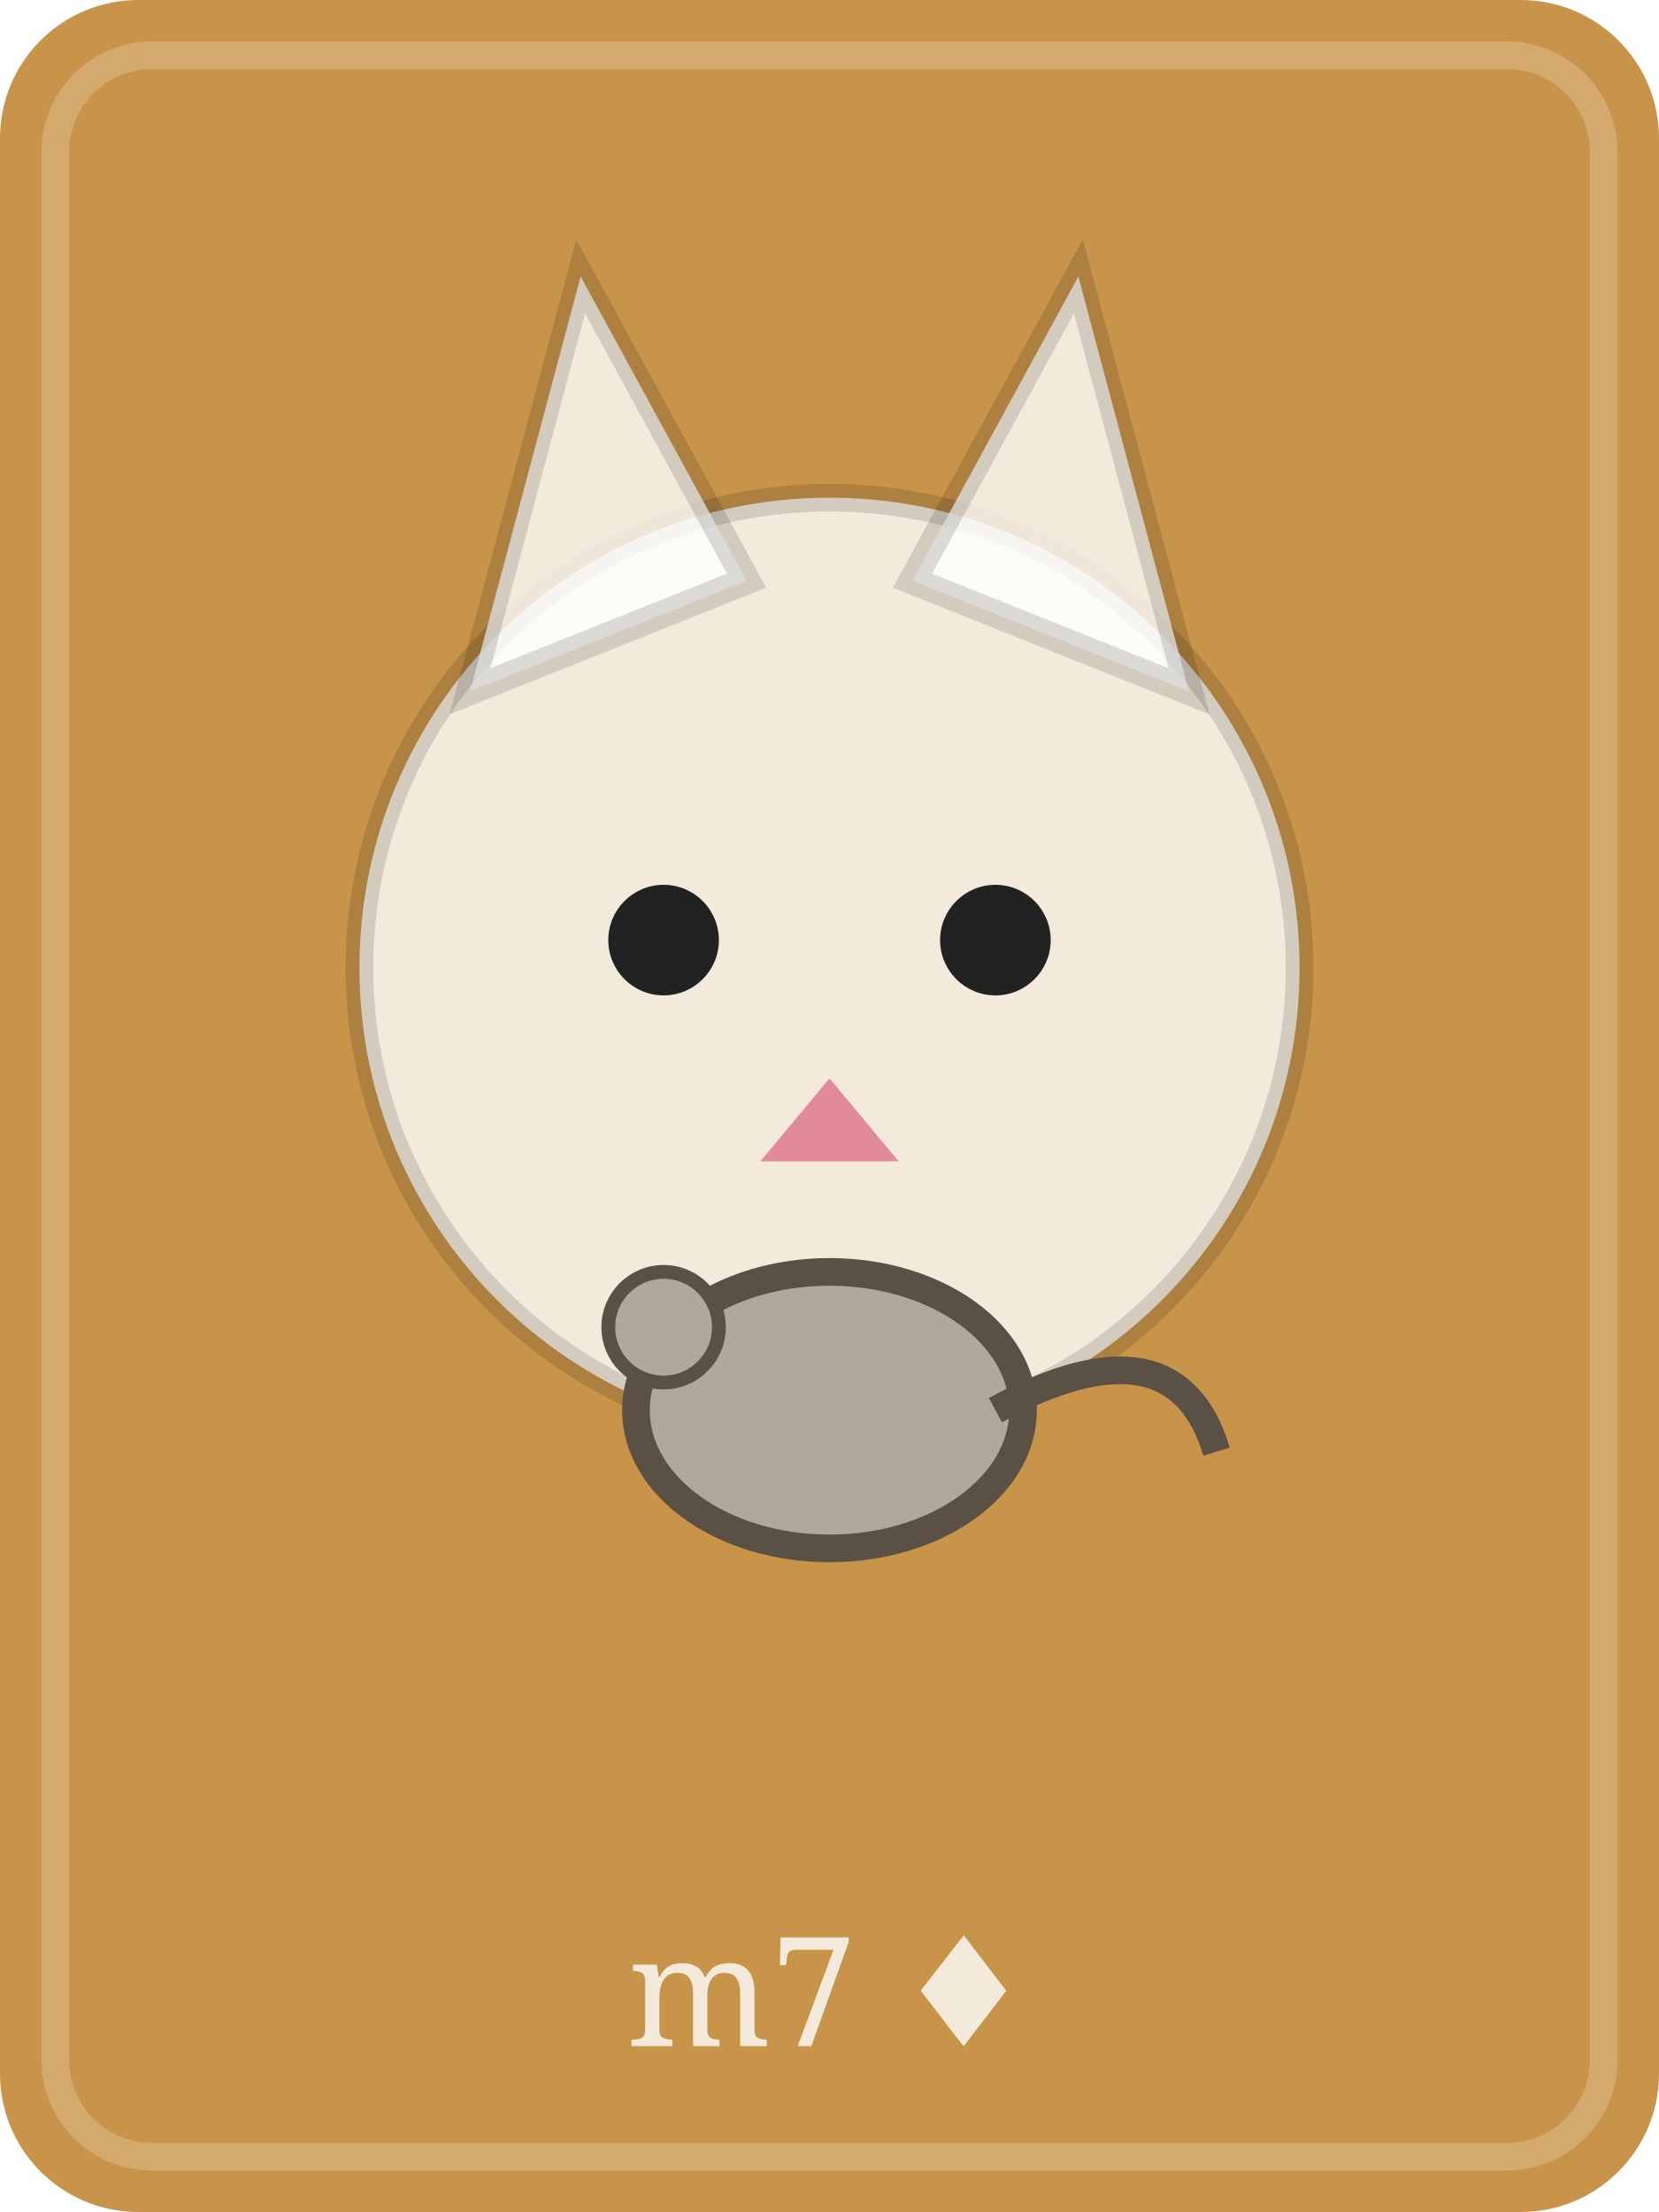
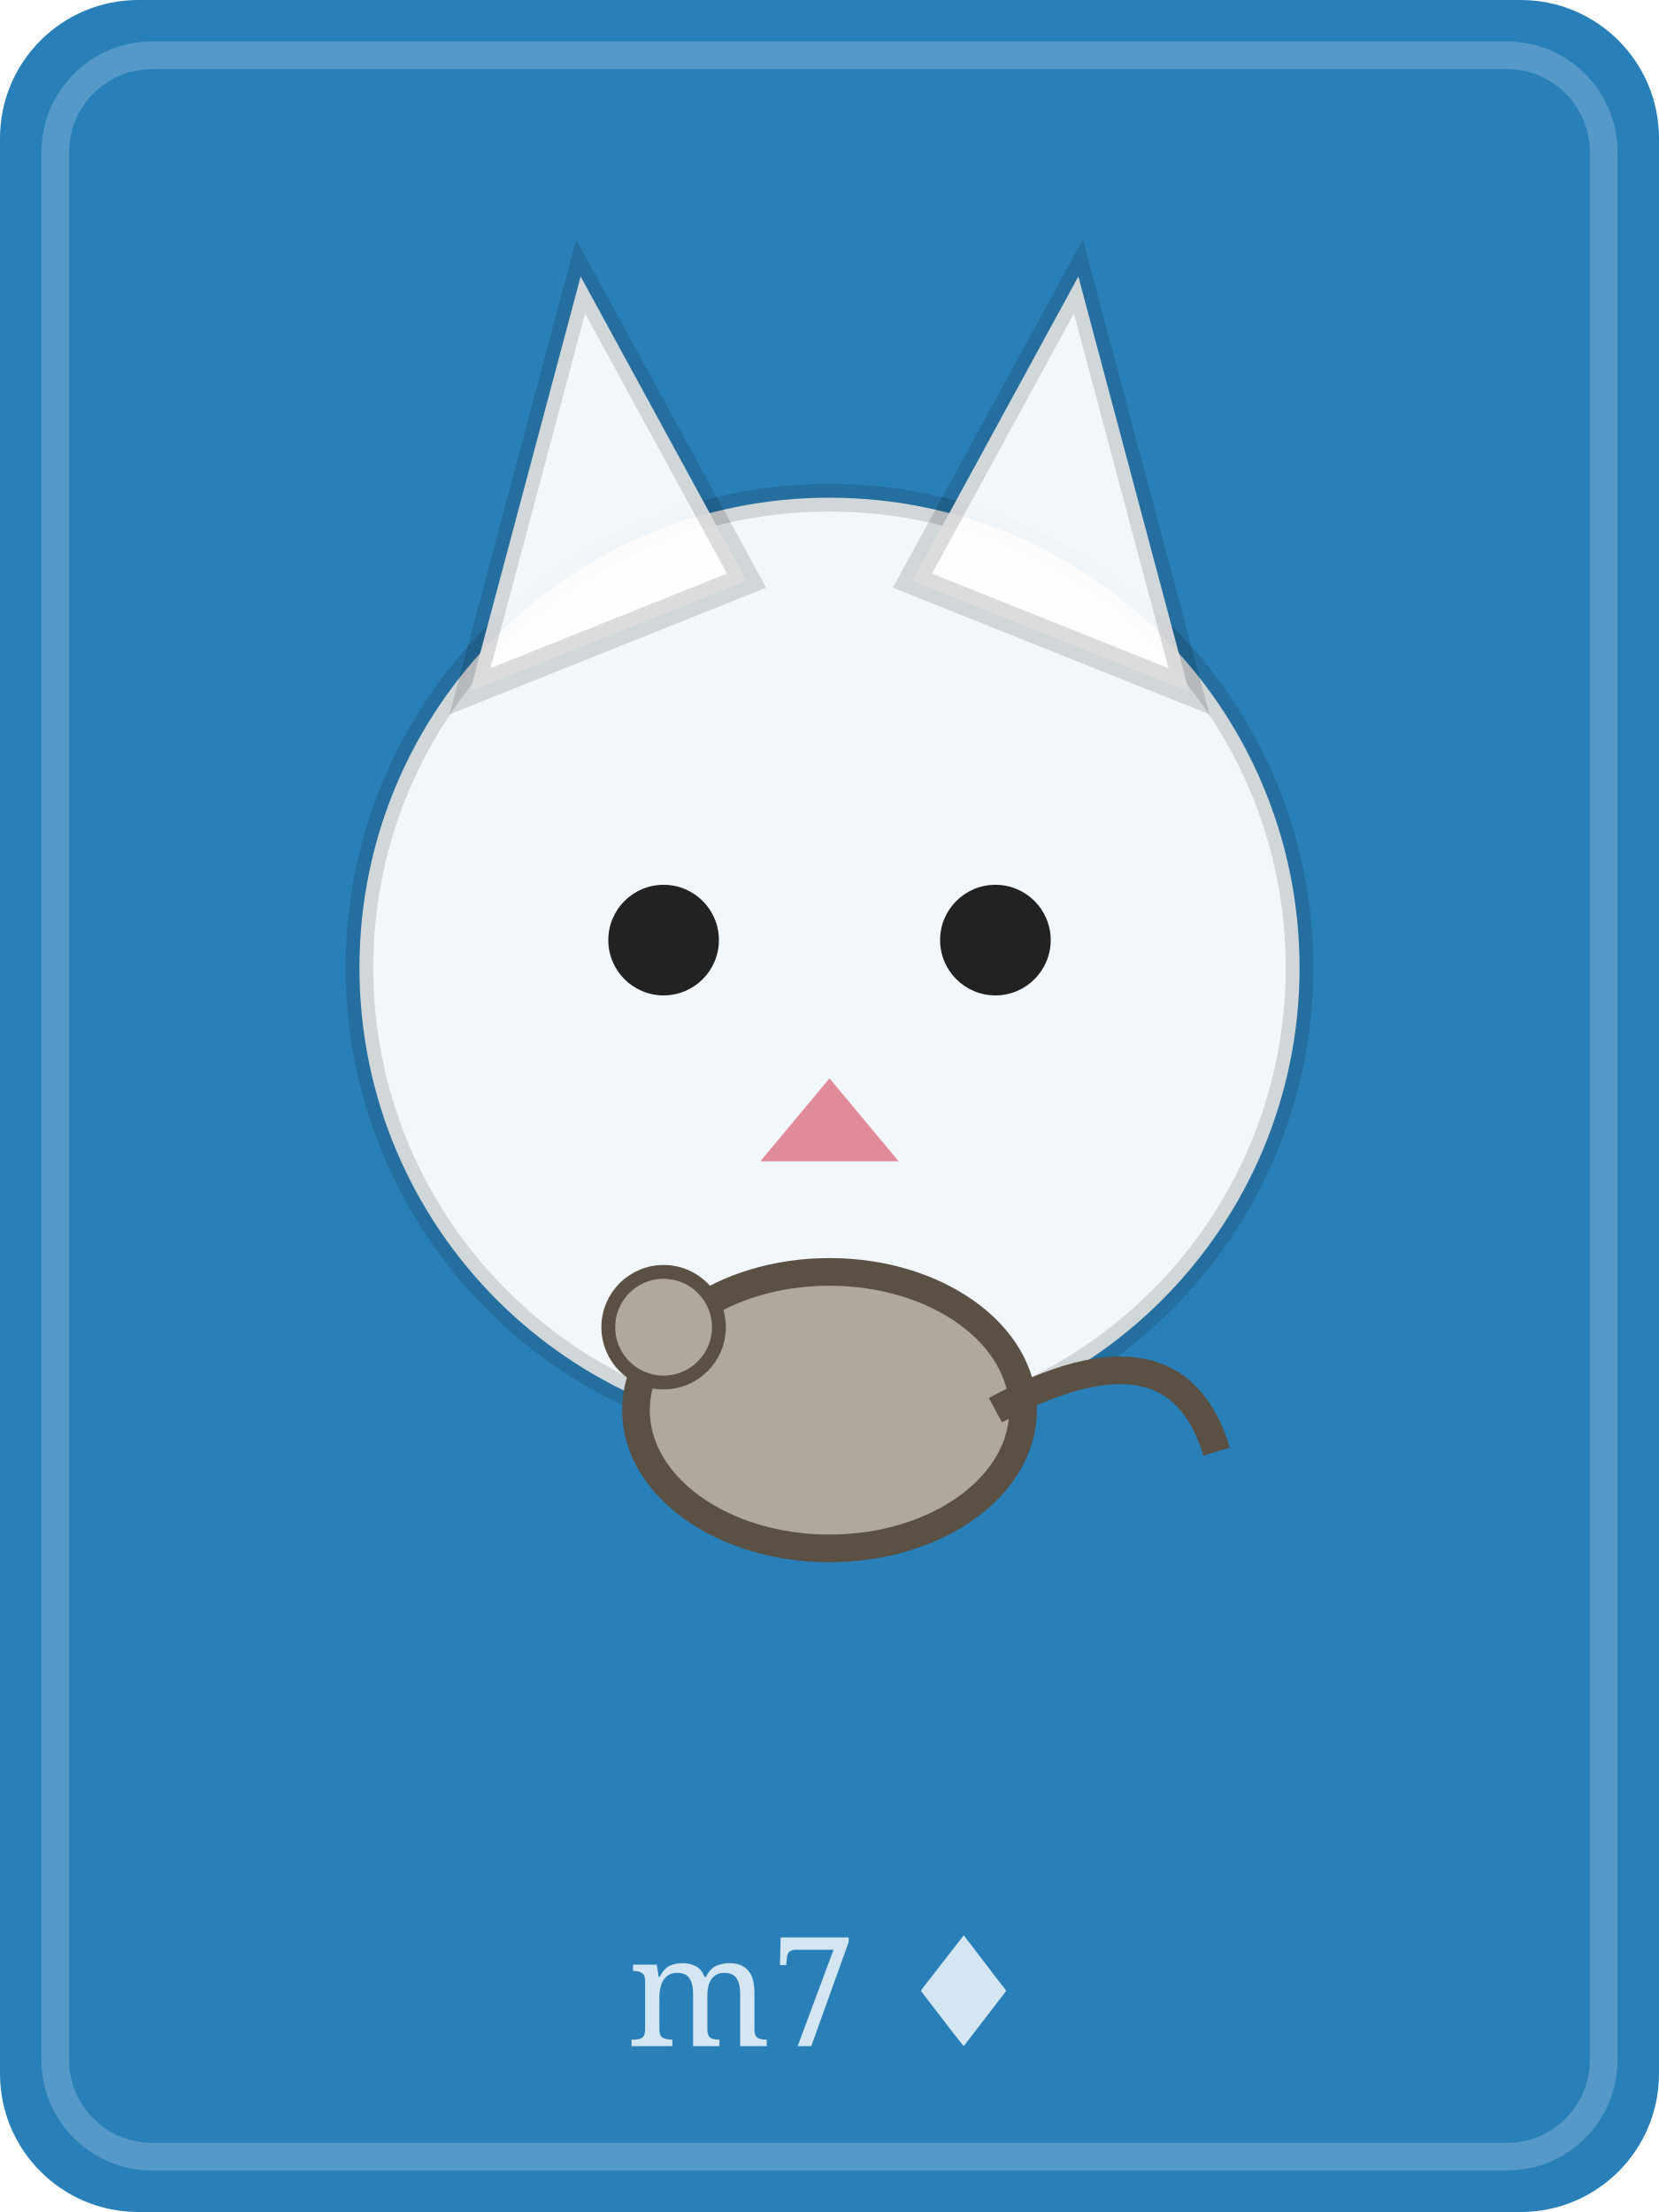
<svg xmlns="http://www.w3.org/2000/svg" viewBox="0 0 120 160">
-   <rect width="120" height="160" rx="10" fill="#c8944a" />
+   <rect width="120" height="160" rx="10" fill="#2980b9" />
  <rect x="4" y="4" width="112" height="152" rx="7" fill="none" stroke="#ffffff33" stroke-width="2" />
-   <circle cx="60" cy="70" r="34" fill="#ffffffcc" stroke="#00000022" stroke-width="2" />
-   <polygon points="34,50 42,20 54,42" fill="#ffffffcc" stroke="#00000022" stroke-width="2" />
-   <polygon points="86,50 78,20 66,42" fill="#ffffffcc" stroke="#00000022" stroke-width="2" />
+   <circle cx="60" cy="70" r="34" fill="#ffffffee" stroke="#00000022" stroke-width="2" />
+   <polygon points="34,50 42,20 54,42" fill="#ffffffee" stroke="#00000022" stroke-width="2" />
+   <polygon points="86,50 78,20 66,42" fill="#ffffffee" stroke="#00000022" stroke-width="2" />
  <circle cx="48" cy="68" r="4" fill="#222" />
  <circle cx="72" cy="68" r="4" fill="#222" />
  <polygon points="60,78 55,84 65,84" fill="#e08a9a" />
  <ellipse cx="60" cy="102" rx="14" ry="10" fill="#b0a89a" stroke="#5a5044" stroke-width="2" />
  <circle cx="48" cy="96" r="4" fill="#b0a89a" stroke="#5a5044" stroke-width="1" />
  <path d="M72,102 Q85,95 88,105" stroke="#5a5044" stroke-width="2" fill="none" />
  <text x="60" y="148" font-family="Georgia,serif" font-size="11" fill="#ffffffcc" text-anchor="middle">m7 ♦</text>
</svg>
